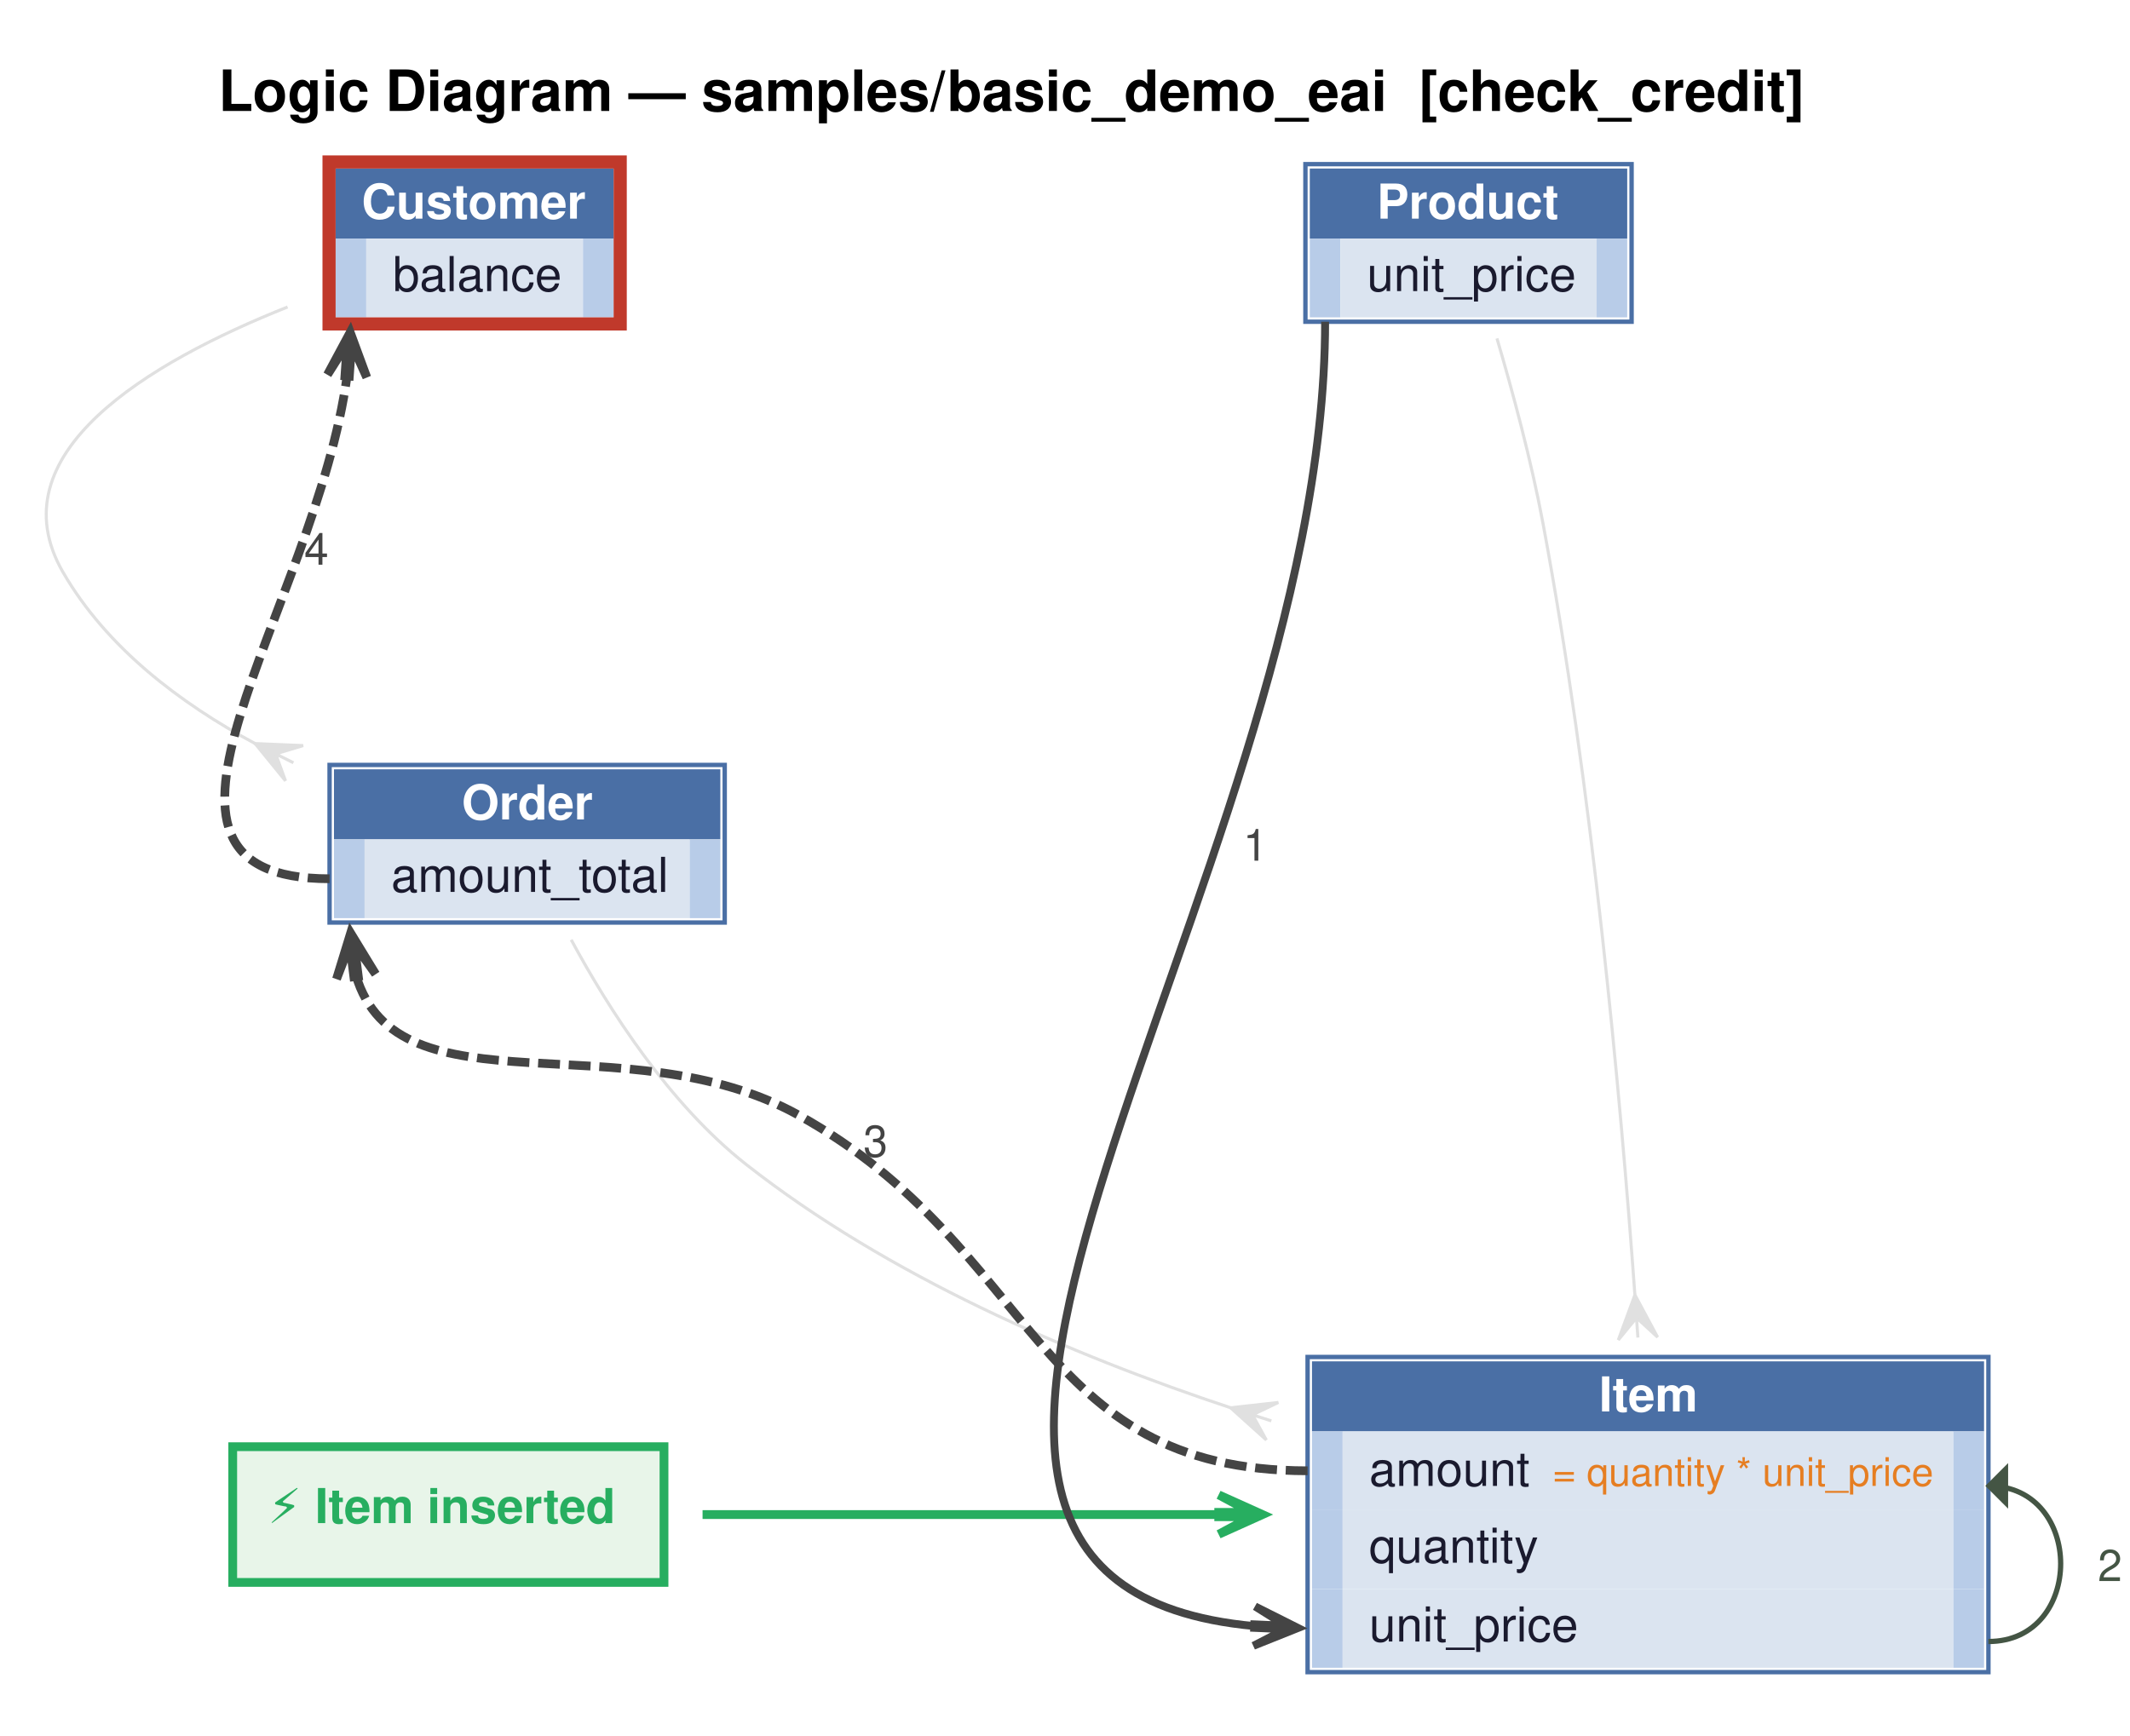
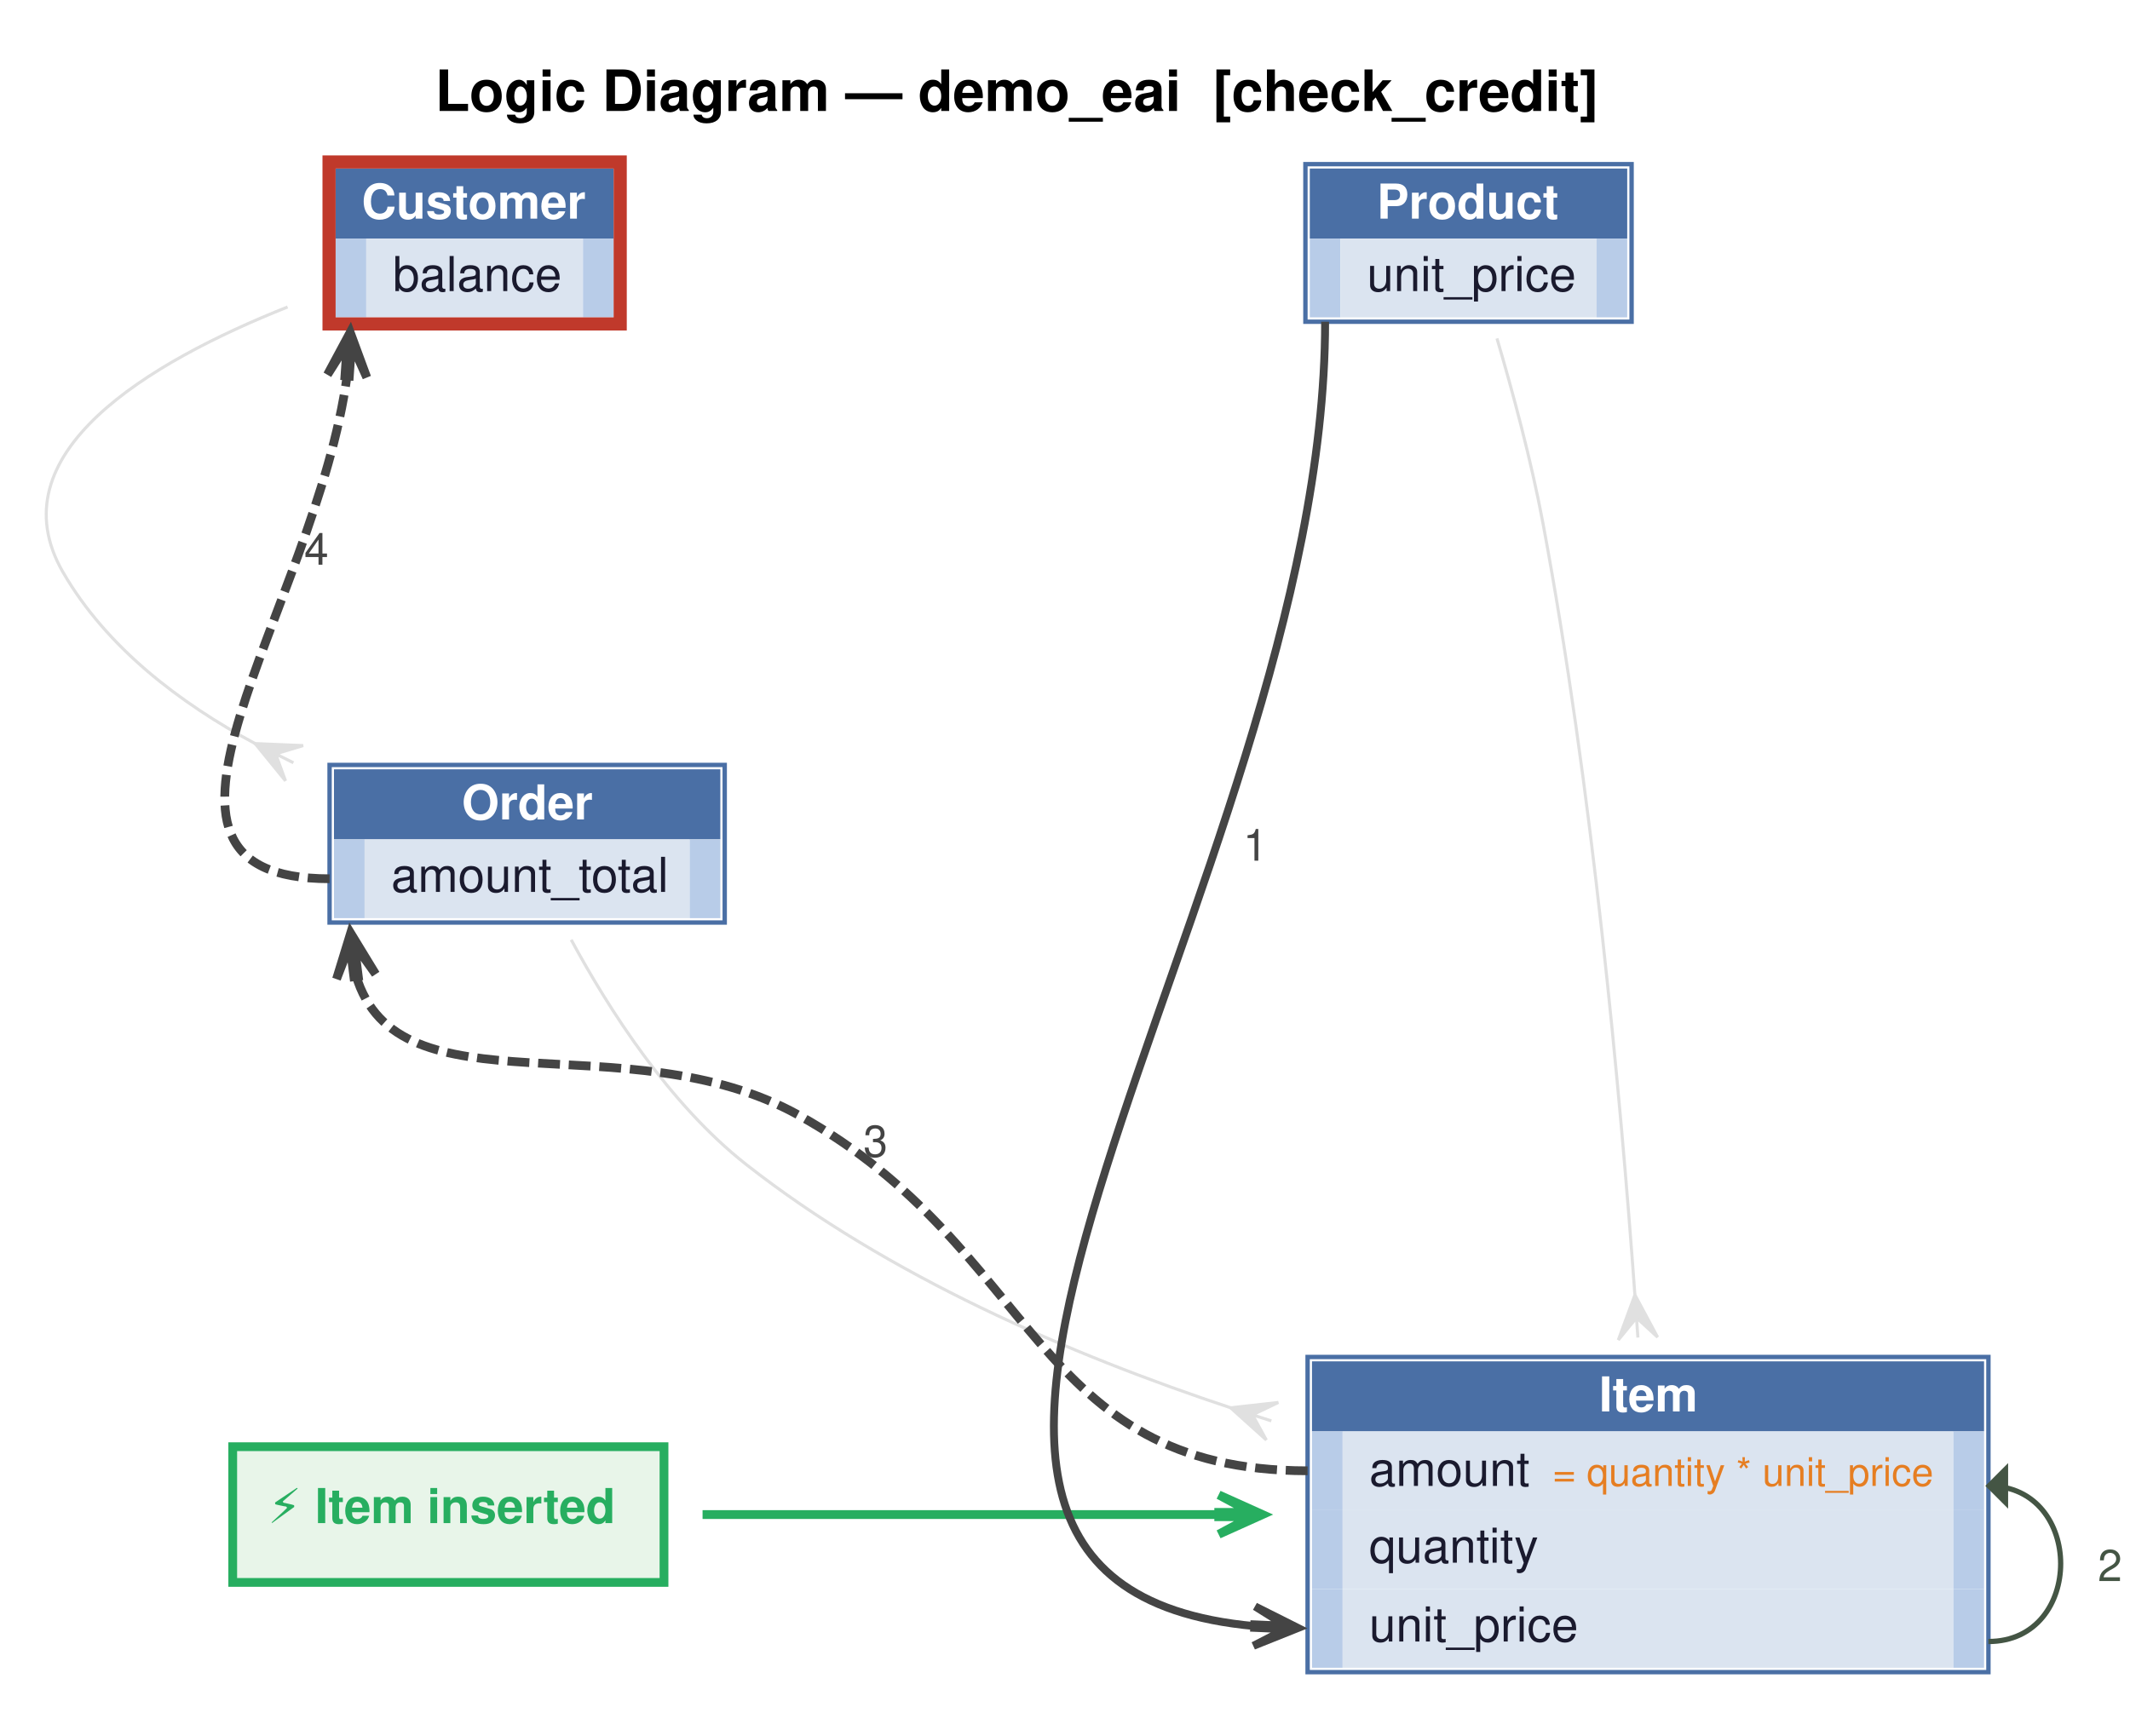
<svg xmlns="http://www.w3.org/2000/svg" width="486pt" height="396pt" viewBox="18.80 18.80 485.82 396.40">
  <g id="graph0" class="graph" transform="scale(1 1) rotate(0) translate(28.8 404.8)">
    <polygon fill="white" stroke="none" points="-28.8,28.8 -28.8,-404.8 480.62,-404.8 480.62,28.8 -28.8,28.8" />
-     <text xml:space="preserve" text-anchor="start" x="39.53" y="-360.65" font-family="Helvetica,sans-Serif" font-weight="bold" font-size="13.00">Logic Diagram — samples/basic_demo_eai  [check_credit]</text>
+     <text xml:space="preserve" text-anchor="start" x="89.03" y="-360.65" font-family="Helvetica,sans-Serif" font-weight="bold" font-size="13.00">Logic Diagram — demo_eai  [check_credit]</text>
    <g id="node1" class="node">
      <polygon fill="#e8f5e9" stroke="none" points="41.82,-23.5 41.82,-56.5 142.32,-56.5 142.32,-23.5 41.82,-23.5" />
      <text xml:space="preserve" text-anchor="start" x="50.82" y="-38.05" font-family="Helvetica,sans-Serif" font-weight="bold" font-size="11.00" fill="#27ae60">⚡ Item inserted</text>
      <polygon fill="none" stroke="#27ae60" stroke-width="2" points="42.82,-24.5 42.82,-55.5 141.32,-55.5 141.32,-24.5 42.82,-24.5" />
    </g>
    <g id="node3" class="node">
      <polygon fill="#4a6fa5" stroke="none" points="289.32,-59 289.32,-75 442.82,-75 442.82,-59 289.32,-59" />
      <text xml:space="preserve" text-anchor="start" x="351.82" y="-63.55" font-family="Helvetica,sans-Serif" font-weight="bold" font-size="11.00" fill="white"> Item </text>
      <polygon fill="#b8cce8" stroke="none" points="289.32,-41 289.32,-59 296.32,-59 296.32,-41 289.32,-41" />
      <text xml:space="preserve" text-anchor="start" x="291.32" y="-47" font-family="Helvetica,sans-Serif" font-size="11.00"> </text>
      <polygon fill="#dbe4f0" stroke="none" points="296.32,-41 296.32,-59 435.82,-59 435.82,-41 296.32,-41" />
      <text xml:space="preserve" text-anchor="start" x="299.32" y="-46.55" font-family="Helvetica,sans-Serif" font-size="11.00" fill="#1a1a2e"> amount </text>
      <text xml:space="preserve" text-anchor="start" x="341.32" y="-46.55" font-family="Helvetica,sans-Serif" font-size="11.00"> </text>
      <text xml:space="preserve" text-anchor="start" x="344.32" y="-46.55" font-family="Helvetica,sans-Serif" font-size="9.00" fill="#e67e22">= quantity * unit_price</text>
      <polygon fill="#b8cce8" stroke="none" points="435.82,-41 435.82,-59 442.82,-59 442.82,-41 435.82,-41" />
      <text xml:space="preserve" text-anchor="start" x="437.82" y="-47" font-family="Helvetica,sans-Serif" font-size="11.00"> </text>
      <polygon fill="#b8cce8" stroke="none" points="289.32,-23 289.32,-41 296.32,-41 296.32,-23 289.32,-23" />
      <text xml:space="preserve" text-anchor="start" x="291.32" y="-29" font-family="Helvetica,sans-Serif" font-size="11.00"> </text>
      <polygon fill="#dbe4f0" stroke="none" points="296.32,-23 296.32,-41 435.82,-41 435.82,-23 296.32,-23" />
      <text xml:space="preserve" text-anchor="start" x="299.32" y="-29" font-family="Helvetica,sans-Serif" font-size="11.00" fill="#1a1a2e"> quantity </text>
      <polygon fill="#b8cce8" stroke="none" points="435.82,-23 435.82,-41 442.82,-41 442.82,-23 435.82,-23" />
      <text xml:space="preserve" text-anchor="start" x="437.82" y="-29" font-family="Helvetica,sans-Serif" font-size="11.00"> </text>
      <polygon fill="#b8cce8" stroke="none" points="289.32,-5 289.32,-23 296.32,-23 296.32,-5 289.32,-5" />
      <text xml:space="preserve" text-anchor="start" x="291.32" y="-11" font-family="Helvetica,sans-Serif" font-size="11.00"> </text>
      <polygon fill="#dbe4f0" stroke="none" points="296.32,-5 296.32,-23 435.82,-23 435.82,-5 296.32,-5" />
      <text xml:space="preserve" text-anchor="start" x="299.32" y="-11" font-family="Helvetica,sans-Serif" font-size="11.00" fill="#1a1a2e"> unit_price </text>
      <polygon fill="#b8cce8" stroke="none" points="435.82,-5 435.82,-23 442.82,-23 442.82,-5 435.82,-5" />
      <text xml:space="preserve" text-anchor="start" x="437.82" y="-11" font-family="Helvetica,sans-Serif" font-size="11.00"> </text>
      <polygon fill="none" stroke="#4a6fa5" points="288.32,-4 288.32,-76 443.82,-76 443.82,-4 288.32,-4" />
    </g>
    <g id="edge4" class="edge">
      <path fill="none" stroke="#27ae60" stroke-width="2" d="M150.13,-40C189.5,-40 228.87,-40 268.24,-40" />
      <polygon fill="#27ae60" stroke="#27ae60" stroke-width="2" points="278.02,-40 268.02,-44.5 275.45,-40.5 268.02,-40.5 268.02,-40 268.02,-39.5 275.45,-39.5 268.02,-35.5 278.02,-40" />
    </g>
    <g id="node2" class="node">
      <polygon fill="#4a6fa5" stroke="none" points="66.32,-331.5 66.32,-347.5 129.82,-347.5 129.82,-331.5 66.32,-331.5" />
      <text xml:space="preserve" text-anchor="start" x="69.19" y="-336.05" font-family="Helvetica,sans-Serif" font-weight="bold" font-size="11.00" fill="white"> Customer </text>
      <polygon fill="#b8cce8" stroke="none" points="66.32,-313.5 66.32,-331.5 73.32,-331.5 73.32,-313.5 66.32,-313.5" />
      <text xml:space="preserve" text-anchor="start" x="68.32" y="-319.5" font-family="Helvetica,sans-Serif" font-size="11.00"> </text>
      <polygon fill="#dbe4f0" stroke="none" points="73.32,-313.5 73.32,-331.5 122.82,-331.5 122.82,-313.5 73.32,-313.5" />
      <text xml:space="preserve" text-anchor="start" x="76.32" y="-319.5" font-family="Helvetica,sans-Serif" font-size="11.00" fill="#1a1a2e"> balance </text>
      <polygon fill="#b8cce8" stroke="none" points="122.82,-313.5 122.82,-331.5 129.82,-331.5 129.82,-313.5 122.82,-313.5" />
      <text xml:space="preserve" text-anchor="start" x="124.82" y="-319.5" font-family="Helvetica,sans-Serif" font-size="11.00"> </text>
      <polygon fill="none" stroke="#c0392b" stroke-width="3" points="64.82,-312 64.82,-349 131.32,-349 131.32,-312 64.82,-312" />
    </g>
    <g id="node4" class="node">
      <polygon fill="#4a6fa5" stroke="none" points="65.94,-194.25 65.94,-210.25 154.19,-210.25 154.19,-194.25 65.94,-194.25" />
      <text xml:space="preserve" text-anchor="start" x="92.07" y="-198.8" font-family="Helvetica,sans-Serif" font-weight="bold" font-size="11.00" fill="white"> Order </text>
      <polygon fill="#b8cce8" stroke="none" points="65.94,-176.25 65.94,-194.25 72.94,-194.25 72.94,-176.25 65.94,-176.25" />
      <text xml:space="preserve" text-anchor="start" x="67.94" y="-182.25" font-family="Helvetica,sans-Serif" font-size="11.00"> </text>
      <polygon fill="#dbe4f0" stroke="none" points="72.94,-176.25 72.94,-194.25 147.19,-194.25 147.19,-176.25 72.94,-176.25" />
      <text xml:space="preserve" text-anchor="start" x="75.94" y="-182.25" font-family="Helvetica,sans-Serif" font-size="11.00" fill="#1a1a2e"> amount_total </text>
      <polygon fill="#b8cce8" stroke="none" points="147.19,-176.25 147.19,-194.25 154.19,-194.25 154.19,-176.25 147.19,-176.25" />
      <text xml:space="preserve" text-anchor="start" x="149.19" y="-182.25" font-family="Helvetica,sans-Serif" font-size="11.00"> </text>
      <polygon fill="none" stroke="#4a6fa5" points="64.94,-175.25 64.94,-211.25 155.19,-211.25 155.19,-175.25 64.94,-175.25" />
    </g>
    <g id="edge1" class="edge">
      <path fill="none" stroke="#e0e0e0" stroke-width="0.7" d="M271.12,-64.27C233.88,-76.6 192.42,-94.59 160.07,-120 142.56,-133.76 128.76,-155.32 120.13,-171.31" />
      <polygon fill="#e0e0e0" stroke="#e0e0e0" stroke-width="0.7" points="270.74,-64.39 281.64,-65.61 275.73,-62.79 280.04,-61.4 280.04,-61.4 280.04,-61.4 275.73,-62.79 278.89,-57.04 270.74,-64.39" />
    </g>
    <g id="edge6" class="edge">
      <path fill="none" stroke="#444444" stroke-width="2" stroke-dasharray="5,2" d="M288.32,-50C225.28,-50 227.16,-100.61 172.07,-131.25 132.76,-153.11 80.42,-130.73 70.94,-163.28" />
      <polygon fill="#444444" stroke="#444444" stroke-width="2" points="69.75,-172.83 66.53,-162.35 69.57,-170.23 70.49,-162.85 70.99,-162.91 71.49,-162.97 70.56,-170.35 75.46,-163.47 69.75,-172.83" />
      <text xml:space="preserve" text-anchor="middle" x="189.63" y="-121.75" font-family="Helvetica,sans-Serif" font-size="10.00" fill="#444444">3</text>
    </g>
    <g id="node5" class="node">
      <polygon fill="#4a6fa5" stroke="none" points="288.82,-331.5 288.82,-347.5 361.32,-347.5 361.32,-331.5 288.82,-331.5" />
      <text xml:space="preserve" text-anchor="start" x="301.07" y="-336.05" font-family="Helvetica,sans-Serif" font-weight="bold" font-size="11.00" fill="white"> Product </text>
      <polygon fill="#b8cce8" stroke="none" points="288.82,-313.5 288.82,-331.5 295.82,-331.5 295.82,-313.5 288.82,-313.5" />
      <text xml:space="preserve" text-anchor="start" x="290.82" y="-319.5" font-family="Helvetica,sans-Serif" font-size="11.00"> </text>
      <polygon fill="#dbe4f0" stroke="none" points="295.82,-313.5 295.82,-331.5 354.32,-331.5 354.32,-313.5 295.82,-313.5" />
      <text xml:space="preserve" text-anchor="start" x="298.82" y="-319.5" font-family="Helvetica,sans-Serif" font-size="11.00" fill="#1a1a2e"> unit_price </text>
      <polygon fill="#b8cce8" stroke="none" points="354.32,-313.5 354.32,-331.5 361.32,-331.5 361.32,-313.5 354.32,-313.5" />
      <text xml:space="preserve" text-anchor="start" x="356.32" y="-319.5" font-family="Helvetica,sans-Serif" font-size="11.00"> </text>
      <polygon fill="none" stroke="#4a6fa5" points="287.82,-312.5 287.82,-348.5 362.32,-348.5 362.32,-312.5 287.82,-312.5" />
    </g>
    <g id="edge2" class="edge">
      <path fill="none" stroke="#e0e0e0" stroke-width="0.7" d="M363.07,-90.24C359.75,-136.14 353.31,-206.36 342.07,-266.5 339.41,-280.75 335.16,-296.5 331.57,-308.69" />
      <polygon fill="#e0e0e0" stroke="#e0e0e0" stroke-width="0.7" points="363.08,-90.18 368.26,-80.52 363.44,-84.96 363.76,-80.44 363.76,-80.44 363.76,-80.44 363.44,-84.96 359.29,-79.89 363.08,-90.18" />
    </g>
    <g id="edge3" class="edge">
      <path fill="none" stroke="#e0e0e0" stroke-width="0.7" d="M48.03,-216.08C30.74,-225.36 13.98,-238.11 4.07,-255.25 -11.6,-282.34 23.64,-303.24 55.35,-315.87" />
      <polygon fill="#e0e0e0" stroke="#e0e0e0" stroke-width="0.7" points="47.94,-216.13 58.9,-215.67 52.62,-213.78 56.68,-211.75 56.68,-211.75 56.68,-211.75 52.62,-213.78 54.87,-207.62 47.94,-216.13" />
    </g>
    <g id="edge7" class="edge">
      <path fill="none" stroke="#444444" stroke-width="2" stroke-dasharray="5,2" d="M64.94,-185.25C12.33,-185.25 61.76,-246.32 68.97,-300.38" />
      <polygon fill="#444444" stroke="#444444" stroke-width="2" points="69.65,-310.07 64.46,-300.41 68.97,-307.55 68.45,-300.13 68.95,-300.09 69.45,-300.06 69.97,-307.48 73.44,-299.78 69.65,-310.07" />
      <text xml:space="preserve" text-anchor="middle" x="61.93" y="-257" font-family="Helvetica,sans-Serif" font-size="10.00" fill="#444444">4</text>
    </g>
    <g id="edge5" class="edge">
      <path fill="none" stroke="#444444" stroke-width="1.8" d="M292.32,-312.5C292.32,-184.1 164.31,-24.65 276.32,-14.51" />
      <polygon fill="#444444" stroke="#444444" stroke-width="1.8" points="286.13,-14.09 276.33,-19.01 283.34,-14.61 276.15,-14.92 276.14,-14.52 276.12,-14.12 283.31,-13.81 275.95,-10.02 286.13,-14.09" />
      <text xml:space="preserve" text-anchor="middle" x="276.37" y="-189.38" font-family="Helvetica,sans-Serif" font-size="10.00" fill="#444444">1</text>
    </g>
    <path d="M443.82,-11.0 C465.82,-11.0 465.82,-46.55 443.82,-46.55" stroke="#445544" stroke-width="1.2" fill="none" />
    <polygon points="443.82,-46.55 447.82,-50.55 447.82,-42.55" stroke="#445544" fill="#445544" />
    <text x="468.8" y="-24.8" font-family="Helvetica,sans-Serif" font-size="10" fill="#445544">2</text>
  </g>
</svg>
